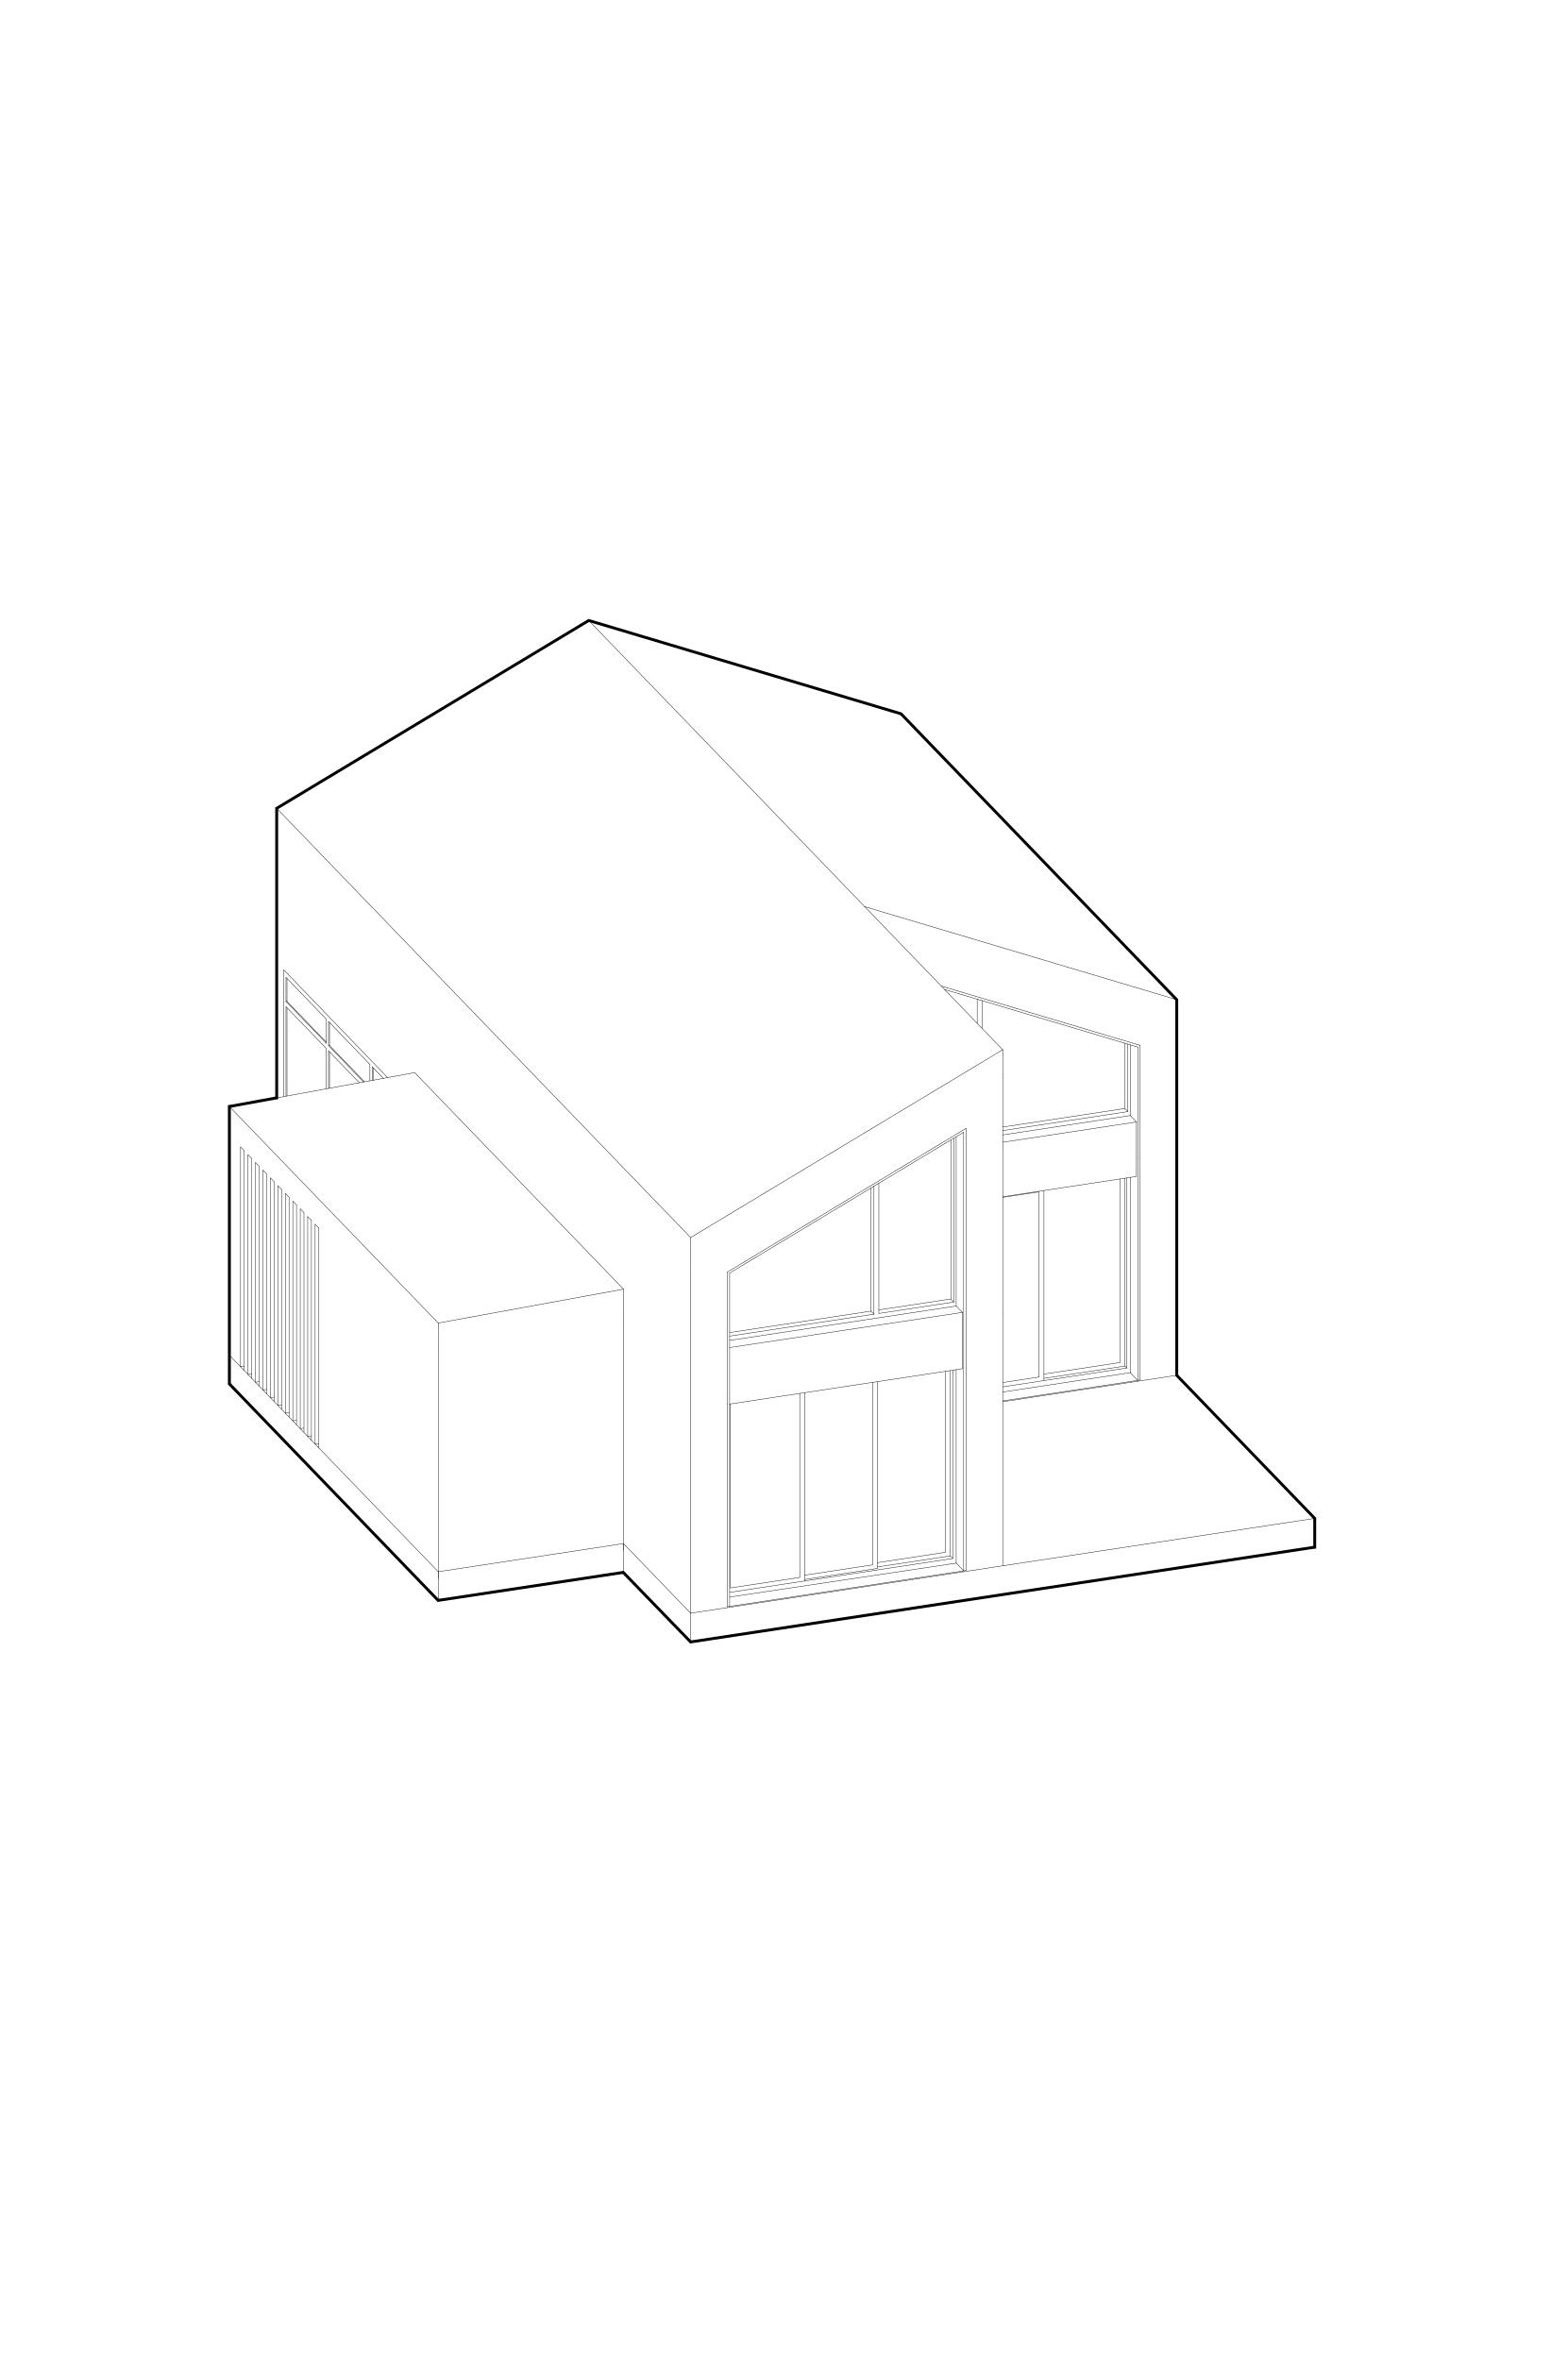
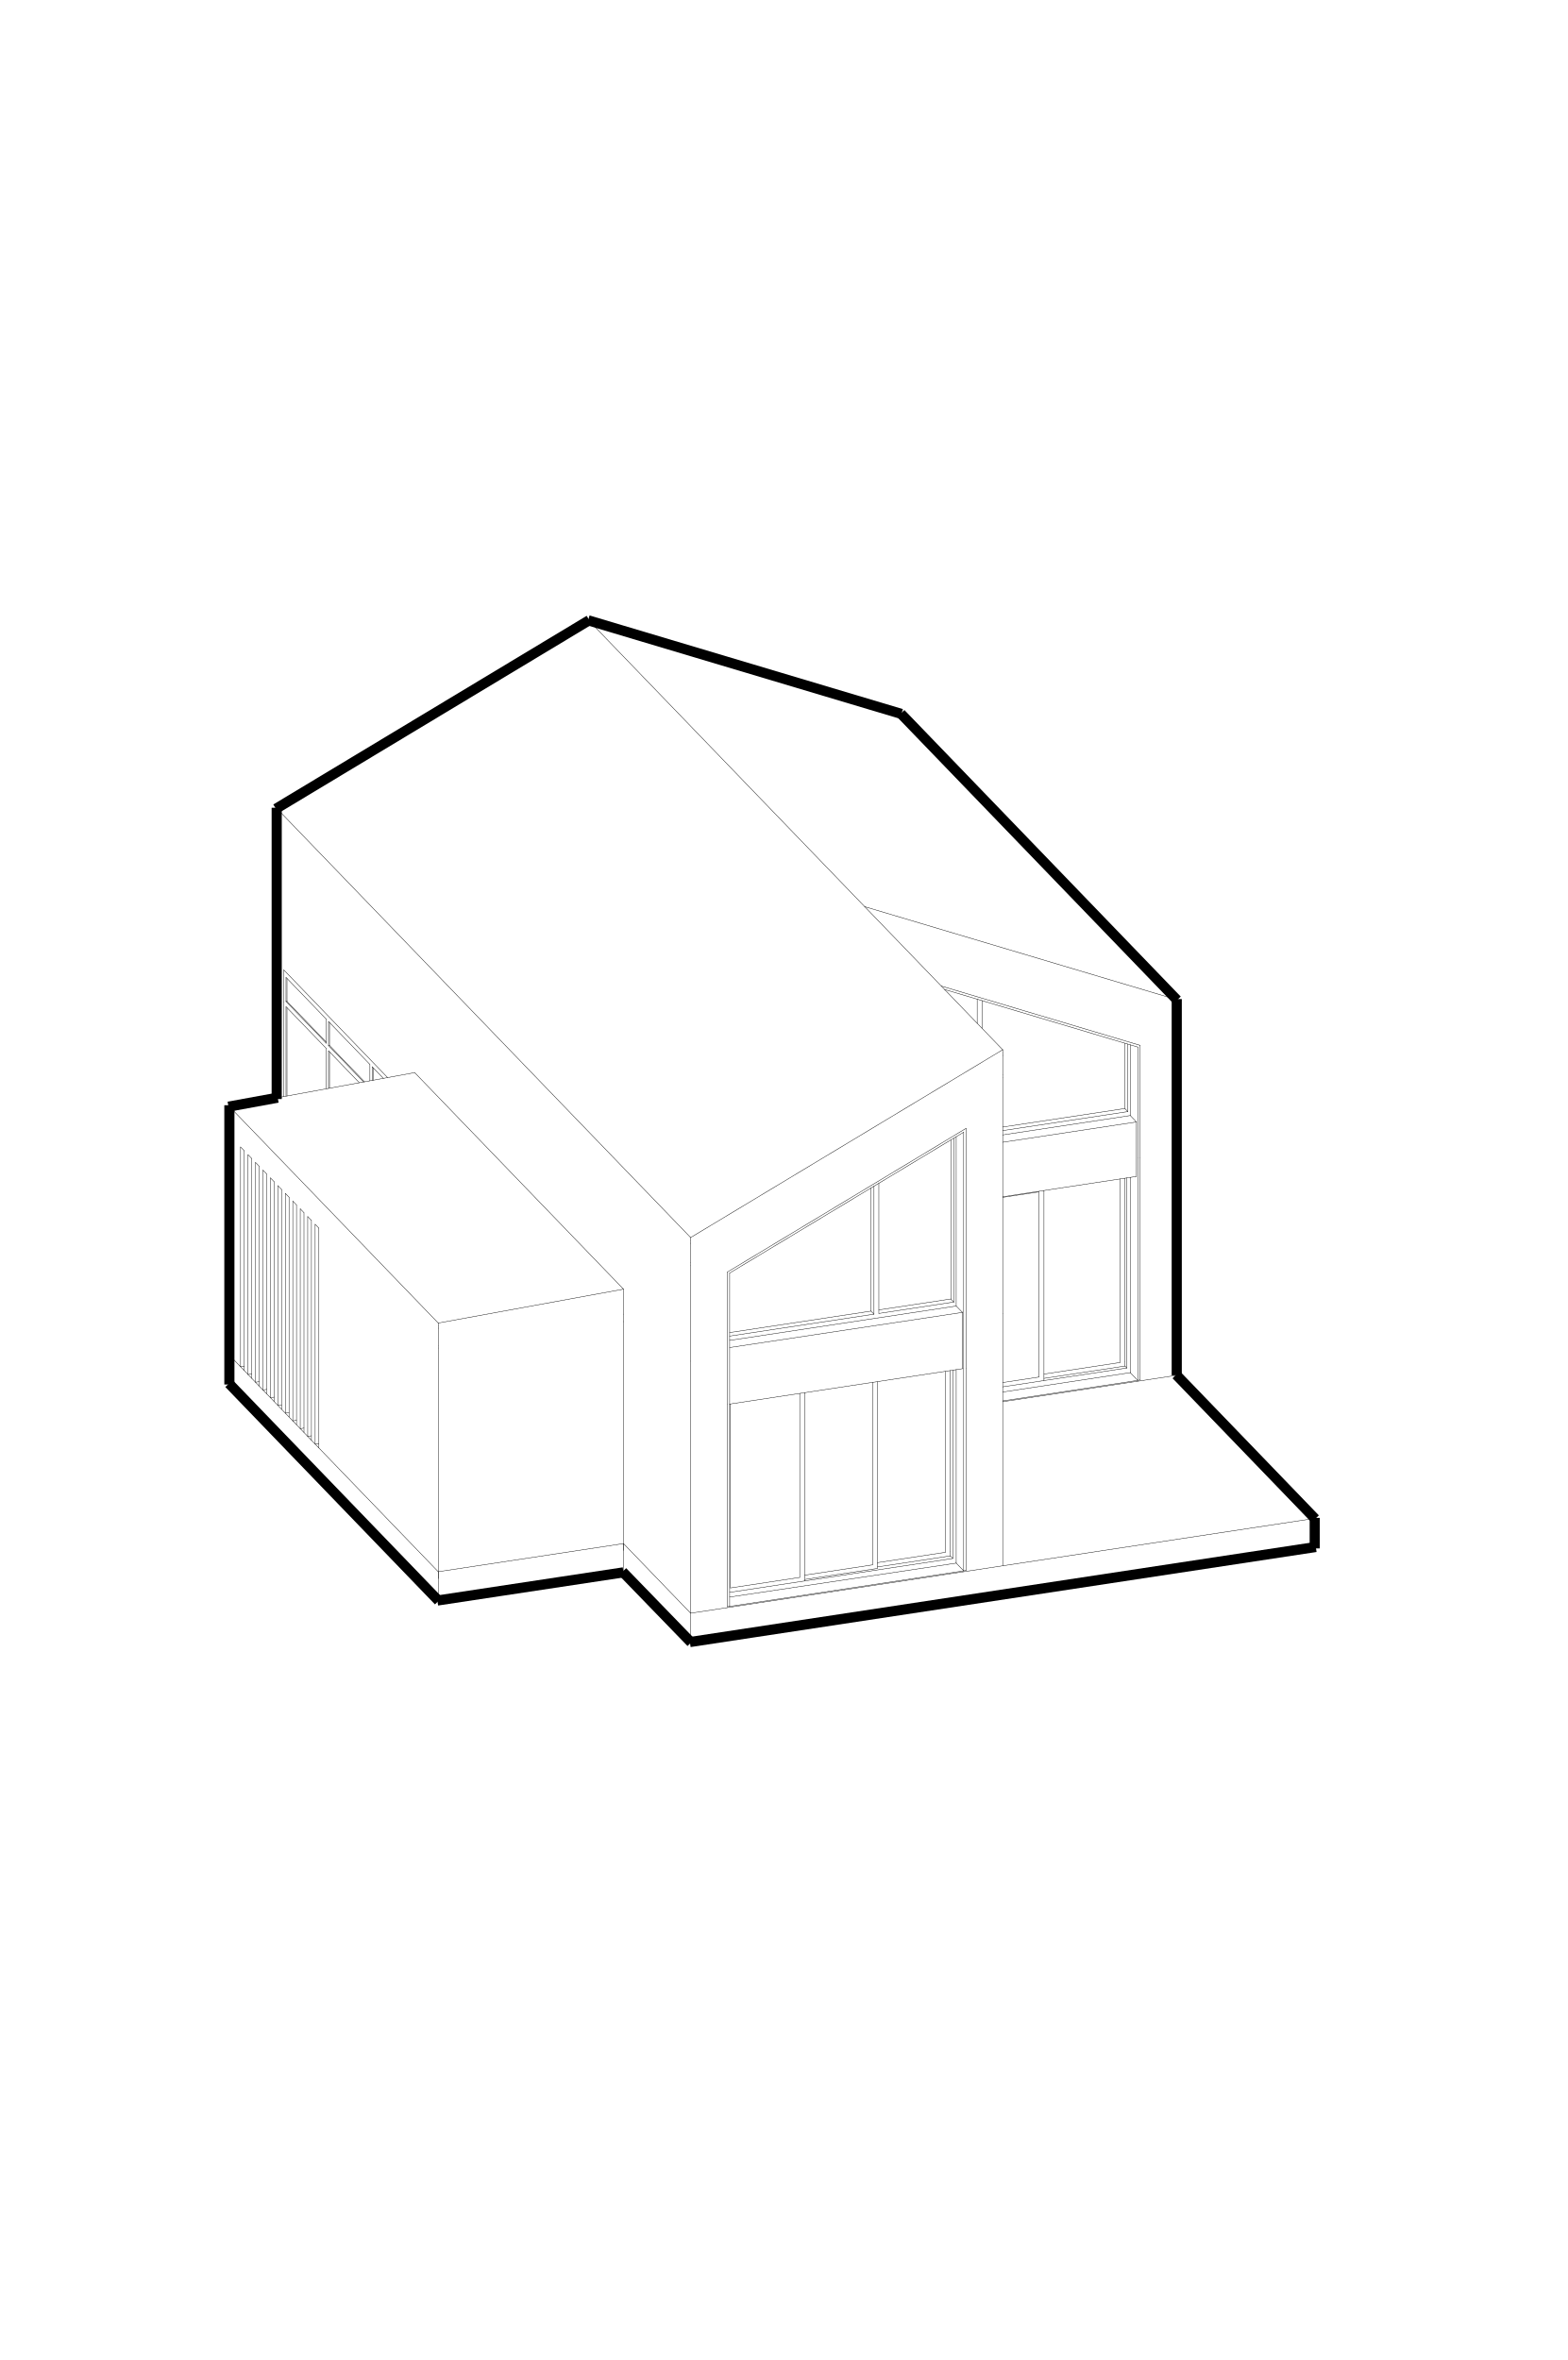
<svg xmlns="http://www.w3.org/2000/svg" id="Warstwa_1" viewBox="0 0 542 816">
  <defs>
    <style>
-       .cls-1 {
-         stroke-miterlimit: 10;
-       }
+ .cls-1 {
+   stroke: #000;
+   stroke-miterlimit: 10;
+   stroke-width: 3.5px;
+   fill: none;
+ }

      .cls-1, .cls-2 {
        stroke: #000;
      }

      .cls-1, .cls-2, .cls-3 {
        fill: none;
      }

      .cls-2 {
        stroke-linecap: round;
        stroke-linejoin: round;
        stroke-width: .14px;
      }

      .cls-3 {
        clip-rule: evenodd;
      }

      .cls-4 {
        clip-path: url(#clippath);
      }
    </style>
    <clipPath id="clippath">
      <polyline class="cls-3" points="0 0 542 0 542 816 0 816 0 0" />
    </clipPath>
  </defs>
  <g class="cls-4">
    <line class="cls-2" x1="113.93" y1="363.67" x2="113.93" y2="376.26" />
    <line class="cls-2" x1="113.59" y1="376.32" x2="113.59" y2="363.32" />
    <line class="cls-2" x1="112.82" y1="376.46" x2="112.82" y2="362.52" />
    <line class="cls-2" x1="113.59" y1="353.19" x2="127.9" y2="368.04" />
    <line class="cls-2" x1="128.68" y1="368.84" x2="132.54" y2="372.85" />
    <line class="cls-2" x1="99.23" y1="348.43" x2="99.23" y2="378.94" />
    <line class="cls-2" x1="98.89" y1="379.01" x2="98.89" y2="348.08" />
    <line class="cls-2" x1="98.12" y1="379.15" x2="98.12" y2="346.38" />
    <line class="cls-2" x1="406.87" y1="345.66" x2="406.87" y2="475.53" />
    <line class="cls-2" x1="406.19" y1="475.63" x2="406.87" y2="475.53" />
    <line class="cls-2" x1="406.19" y1="475.63" x2="346.69" y2="484.67" />
    <line class="cls-2" x1="346.69" y1="541.39" x2="346.69" y2="454.28" />
    <line class="cls-2" x1="238.79" y1="470.66" x2="238.79" y2="557.78" />
    <line class="cls-2" x1="251.44" y1="555.56" x2="251.44" y2="485.6" />
    <line class="cls-2" x1="252.28" y1="555.43" x2="252.28" y2="485.47" />
    <line class="cls-2" x1="252.57" y1="549.05" x2="252.57" y2="485.42" />
    <line class="cls-2" x1="278.19" y1="545.15" x2="278.19" y2="481.54" />
    <line class="cls-2" x1="276.51" y1="481.79" x2="276.51" y2="545.41" />
    <line class="cls-2" x1="278.19" y1="546.64" x2="278.19" y2="545.15" />
    <line class="cls-2" x1="276.51" y1="545.41" x2="252.57" y2="549.05" />
    <line class="cls-2" x1="252.28" y1="550.58" x2="278.19" y2="546.64" />
    <line class="cls-2" x1="303.38" y1="540.81" x2="303.38" y2="477.71" />
    <line class="cls-2" x1="301.7" y1="477.96" x2="301.7" y2="541.07" />
    <line class="cls-2" x1="303.38" y1="542.31" x2="303.38" y2="540.81" />
    <line class="cls-2" x1="301.7" y1="541.07" x2="278.19" y2="544.64" />
    <line class="cls-2" x1="278.19" y1="546.13" x2="303.38" y2="542.31" />
    <line class="cls-2" x1="328.58" y1="536.48" x2="328.58" y2="473.88" />
    <line class="cls-2" x1="326.89" y1="474.14" x2="326.89" y2="536.73" />
    <line class="cls-2" x1="328.58" y1="537.97" x2="328.58" y2="536.48" />
    <line class="cls-2" x1="326.89" y1="536.73" x2="303.38" y2="540.3" />
    <line class="cls-2" x1="303.38" y1="541.79" x2="328.58" y2="537.97" />
    <line class="cls-2" x1="329.44" y1="538.86" x2="278.19" y2="546.64" />
    <line class="cls-2" x1="329.44" y1="473.75" x2="329.44" y2="538.86" />
    <line class="cls-2" x1="329.44" y1="538.86" x2="328.58" y2="537.97" />
    <line class="cls-2" x1="330.62" y1="540.17" x2="330.62" y2="540.47" />
    <line class="cls-2" x1="330.62" y1="473.57" x2="330.62" y2="540.17" />
    <line class="cls-2" x1="333.2" y1="473.18" x2="333.2" y2="543.14" />
    <line class="cls-2" x1="334.04" y1="543.01" x2="334.04" y2="473.05" />
    <line class="cls-2" x1="334.04" y1="543.01" x2="251.44" y2="555.56" />
    <line class="cls-2" x1="360.96" y1="475.86" x2="360.96" y2="411.83" />
    <line class="cls-2" x1="359.28" y1="412.09" x2="359.28" y2="476.12" />
    <line class="cls-2" x1="360.96" y1="477.35" x2="360.96" y2="475.86" />
    <line class="cls-2" x1="359.28" y1="476.12" x2="346.69" y2="478.03" />
    <line class="cls-2" x1="346.69" y1="479.52" x2="360.96" y2="477.35" />
    <line class="cls-2" x1="346.69" y1="414" x2="359.28" y2="412.09" />
    <line class="cls-2" x1="360.96" y1="411.83" x2="360.96" y2="411.63" />
    <line class="cls-2" x1="388.98" y1="470.84" x2="388.98" y2="407.38" />
    <line class="cls-2" x1="387.29" y1="407.63" x2="387.29" y2="471.1" />
    <line class="cls-2" x1="388.98" y1="472.33" x2="388.98" y2="470.84" />
    <line class="cls-2" x1="387.29" y1="471.1" x2="360.96" y2="475.1" />
    <line class="cls-2" x1="360.96" y1="476.59" x2="388.98" y2="472.33" />
    <line class="cls-2" x1="389.62" y1="407.28" x2="389.62" y2="473" />
    <line class="cls-2" x1="389.62" y1="473" x2="388.98" y2="472.33" />
    <line class="cls-2" x1="389.62" y1="473" x2="360.96" y2="477.35" />
    <line class="cls-2" x1="390.8" y1="474.31" x2="390.8" y2="474.61" />
    <line class="cls-2" x1="390.8" y1="407.1" x2="390.8" y2="474.31" />
    <line class="cls-2" x1="393.38" y1="400.45" x2="393.38" y2="477.28" />
    <line class="cls-2" x1="394.23" y1="477.15" x2="394.23" y2="400.32" />
    <line class="cls-2" x1="394.23" y1="477.15" x2="346.69" y2="484.38" />
    <line class="cls-2" x1="392.94" y1="406.77" x2="392.94" y2="387.93" />
    <line class="cls-2" x1="346.69" y1="389.69" x2="388.93" y2="383.28" />
    <line class="cls-2" x1="388.93" y1="383.28" x2="388.93" y2="360.71" />
    <line class="cls-2" x1="389.96" y1="384.35" x2="346.69" y2="390.92" />
    <line class="cls-2" x1="389.96" y1="384.35" x2="388.93" y2="383.28" />
    <line class="cls-2" x1="389.96" y1="361.02" x2="389.96" y2="384.35" />
    <line class="cls-2" x1="390.8" y1="361.26" x2="390.8" y2="385.71" />
    <line class="cls-2" x1="390.8" y1="385.71" x2="392.94" y2="387.93" />
    <line class="cls-2" x1="252.28" y1="461.97" x2="302.19" y2="454.39" />
    <line class="cls-2" x1="303.87" y1="454.14" x2="329.78" y2="450.2" />
    <line class="cls-2" x1="328.75" y1="449.14" x2="303.87" y2="452.91" />
    <line class="cls-2" x1="301.15" y1="453.33" x2="252.28" y2="460.75" />
    <line class="cls-2" x1="328.75" y1="394.15" x2="328.75" y2="449.14" />
    <line class="cls-2" x1="329.78" y1="450.2" x2="328.75" y2="449.14" />
    <line class="cls-2" x1="329.78" y1="450.2" x2="329.78" y2="393.53" />
    <line class="cls-2" x1="330.62" y1="451.57" x2="330.62" y2="393.02" />
    <line class="cls-2" x1="332.69" y1="453.72" x2="332.62" y2="453.64" />
    <line class="cls-2" x1="332.76" y1="453.78" x2="330.62" y2="451.57" />
    <line class="cls-2" x1="238.79" y1="437.6" x2="238.79" y2="470.66" />
    <line class="cls-2" x1="346.69" y1="454.28" x2="346.69" y2="372.65" />
    <line class="cls-2" x1="95.67" y1="332.82" x2="95.67" y2="289.18" />
    <line class="cls-2" x1="134.01" y1="372.58" x2="98.12" y2="335.36" />
    <line class="cls-2" x1="143.38" y1="370.87" x2="215.58" y2="445.74" />
    <line class="cls-2" x1="215.58" y1="445.74" x2="215.58" y2="454.39" />
    <line class="cls-2" x1="113.59" y1="361.53" x2="113.93" y2="361.48" />
    <line class="cls-2" x1="113.93" y1="361.48" x2="126.04" y2="374.04" />
    <line class="cls-2" x1="125.71" y1="374.1" x2="113.59" y2="361.53" />
    <line class="cls-2" x1="124.24" y1="374.37" x2="113.59" y2="363.32" />
    <line class="cls-2" x1="129.01" y1="369.19" x2="129.01" y2="373.5" />
    <line class="cls-2" x1="128.68" y1="373.56" x2="128.68" y2="368.84" />
    <line class="cls-2" x1="127.9" y1="373.7" x2="127.9" y2="368.04" />
    <line class="cls-2" x1="95.67" y1="379.6" x2="95.67" y2="332.82" />
    <line class="cls-2" x1="215.58" y1="543.66" x2="238.79" y2="567.72" />
    <line class="cls-2" x1="454.58" y1="528.04" x2="454.58" y2="525.6" />
    <line class="cls-2" x1="454.58" y1="534.21" x2="454.58" y2="533.85" />
    <line class="cls-2" x1="238.79" y1="567.72" x2="454.58" y2="534.95" />
    <line class="cls-2" x1="454.58" y1="534.95" x2="454.58" y2="534.21" />
    <line class="cls-2" x1="238.79" y1="557.78" x2="454.58" y2="525" />
    <line class="cls-2" x1="454.58" y1="525" x2="406.87" y2="475.53" />
    <line class="cls-2" x1="454.58" y1="525.6" x2="454.58" y2="525" />
    <line class="cls-2" x1="454.58" y1="534.95" x2="454.58" y2="525" />
    <line class="cls-2" x1="79.31" y1="471.6" x2="79.31" y2="469.16" />
    <line class="cls-2" x1="79.31" y1="477.77" x2="79.31" y2="477.41" />
    <line class="cls-2" x1="79.31" y1="478.51" x2="151.52" y2="553.39" />
    <line class="cls-2" x1="79.31" y1="478.51" x2="79.31" y2="477.77" />
    <line class="cls-2" x1="110.26" y1="499.12" x2="108.97" y2="499.31" />
    <line class="cls-2" x1="84.47" y1="472.38" x2="83.18" y2="472.58" />
    <line class="cls-2" x1="87.05" y1="475.05" x2="85.76" y2="475.25" />
    <line class="cls-2" x1="89.63" y1="477.73" x2="88.34" y2="477.92" />
    <line class="cls-2" x1="92.21" y1="480.4" x2="90.92" y2="480.6" />
    <line class="cls-2" x1="94.79" y1="483.08" x2="93.5" y2="483.27" />
    <line class="cls-2" x1="97.37" y1="485.75" x2="96.08" y2="485.94" />
    <line class="cls-2" x1="99.94" y1="488.42" x2="98.66" y2="488.62" />
    <line class="cls-2" x1="102.52" y1="491.1" x2="101.23" y2="491.29" />
    <line class="cls-2" x1="105.1" y1="493.77" x2="103.81" y2="493.97" />
    <line class="cls-2" x1="107.68" y1="496.45" x2="106.39" y2="496.64" />
    <line class="cls-2" x1="79.31" y1="477.41" x2="79.31" y2="471.6" />
    <line class="cls-2" x1="151.52" y1="553.39" x2="215.58" y2="543.66" />
    <line class="cls-2" x1="110.26" y1="424.65" x2="110.26" y2="500.65" />
    <line class="cls-2" x1="151.52" y1="543.44" x2="79.31" y2="468.56" />
    <line class="cls-2" x1="151.52" y1="545.82" x2="151.52" y2="466.11" />
    <line class="cls-2" x1="215.58" y1="456.8" x2="215.58" y2="454.39" />
    <line class="cls-2" x1="215.58" y1="456.8" x2="215.58" y2="457.17" />
    <line class="cls-2" x1="151.52" y1="543.44" x2="215.58" y2="533.71" />
    <line class="cls-2" x1="151.52" y1="466.11" x2="151.52" y2="465.27" />
    <line class="cls-2" x1="79.31" y1="391.23" x2="79.31" y2="390.4" />
    <line class="cls-2" x1="151.52" y1="465.27" x2="151.52" y2="459.46" />
    <line class="cls-2" x1="79.31" y1="390.4" x2="79.31" y2="384.59" />
    <line class="cls-2" x1="151.52" y1="459.46" x2="151.52" y2="459.1" />
    <line class="cls-2" x1="79.31" y1="384.59" x2="79.31" y2="384.23" />
    <line class="cls-2" x1="79.31" y1="384.23" x2="79.31" y2="383.48" />
    <line class="cls-2" x1="151.52" y1="459.1" x2="151.52" y2="458.36" />
    <line class="cls-2" x1="143.38" y1="370.87" x2="79.31" y2="382.59" />
    <line class="cls-2" x1="79.31" y1="382.59" x2="151.52" y2="457.46" />
    <line class="cls-2" x1="151.52" y1="457.46" x2="215.58" y2="445.74" />
    <line class="cls-2" x1="79.31" y1="383.48" x2="79.31" y2="382.59" />
    <line class="cls-2" x1="151.52" y1="458.36" x2="151.52" y2="457.46" />
    <line class="cls-2" x1="238.79" y1="557.78" x2="215.58" y2="533.71" />
    <line class="cls-2" x1="215.58" y1="457.17" x2="215.58" y2="536.09" />
    <line class="cls-2" x1="113.93" y1="353.54" x2="113.93" y2="361.48" />
    <line class="cls-2" x1="113.59" y1="361.53" x2="113.59" y2="353.19" />
    <line class="cls-2" x1="112.82" y1="360.73" x2="112.82" y2="352.39" />
    <line class="cls-2" x1="98.89" y1="346.29" x2="99.23" y2="346.24" />
    <line class="cls-2" x1="99.23" y1="346.24" x2="112.82" y2="360.33" />
    <line class="cls-2" x1="112.82" y1="360.73" x2="98.89" y2="346.29" />
    <line class="cls-2" x1="112.82" y1="362.52" x2="98.89" y2="348.08" />
    <line class="cls-2" x1="98.89" y1="337.95" x2="112.82" y2="352.39" />
    <line class="cls-2" x1="99.23" y1="338.3" x2="99.23" y2="346.24" />
    <line class="cls-2" x1="98.89" y1="346.29" x2="98.89" y2="337.95" />
    <line class="cls-2" x1="98.12" y1="346.38" x2="98.12" y2="335.36" />
    <line class="cls-2" x1="191.08" y1="378.43" x2="238.79" y2="427.9" />
    <line class="cls-2" x1="238.79" y1="427.9" x2="346.69" y2="362.96" />
    <line class="cls-2" x1="346.69" y1="362.96" x2="298.98" y2="313.49" />
    <line class="cls-2" x1="346.69" y1="363.96" x2="346.69" y2="362.96" />
    <line class="cls-2" x1="238.79" y1="428.9" x2="238.79" y2="427.9" />
    <line class="cls-2" x1="346.69" y1="364.8" x2="346.69" y2="363.96" />
    <line class="cls-2" x1="238.79" y1="429.74" x2="238.79" y2="428.9" />
    <line class="cls-2" x1="346.69" y1="365.2" x2="346.69" y2="364.8" />
    <line class="cls-2" x1="238.79" y1="430.14" x2="238.79" y2="429.74" />
    <line class="cls-2" x1="346.69" y1="371.72" x2="346.69" y2="365.2" />
    <line class="cls-2" x1="238.79" y1="436.66" x2="238.79" y2="430.14" />
    <line class="cls-2" x1="346.69" y1="372.65" x2="346.69" y2="371.72" />
    <line class="cls-2" x1="238.79" y1="437.6" x2="238.79" y2="436.66" />
    <line class="cls-2" x1="203.56" y1="214.54" x2="95.67" y2="279.49" />
    <line class="cls-2" x1="95.67" y1="279.49" x2="191.08" y2="378.43" />
    <line class="cls-2" x1="298.98" y1="313.49" x2="203.56" y2="214.54" />
    <line class="cls-2" x1="95.67" y1="280.49" x2="95.67" y2="279.49" />
    <line class="cls-2" x1="95.67" y1="281.33" x2="95.67" y2="280.49" />
    <line class="cls-2" x1="95.67" y1="281.73" x2="95.67" y2="281.33" />
    <line class="cls-2" x1="95.67" y1="288.25" x2="95.67" y2="281.73" />
    <line class="cls-2" x1="95.67" y1="289.18" x2="95.67" y2="288.25" />
    <line class="cls-2" x1="298.98" y1="313.49" x2="406.87" y2="345.66" />
    <line class="cls-2" x1="406.87" y1="345.66" x2="311.45" y2="246.72" />
    <line class="cls-2" x1="311.45" y1="246.72" x2="203.56" y2="214.54" />
    <line class="cls-2" x1="392.94" y1="387.93" x2="346.69" y2="394.95" />
    <line class="cls-2" x1="392.94" y1="406.77" x2="346.69" y2="413.8" />
    <line class="cls-2" x1="332.76" y1="473.25" x2="252.28" y2="485.47" />
    <line class="cls-2" x1="303.87" y1="454.14" x2="303.87" y2="409.13" />
    <line class="cls-2" x1="302.19" y1="454.39" x2="302.19" y2="410.14" />
    <line class="cls-2" x1="301.15" y1="453.33" x2="302.19" y2="454.39" />
    <line class="cls-2" x1="339.55" y1="355.56" x2="339.55" y2="345.98" />
    <line class="cls-2" x1="337.87" y1="353.82" x2="337.87" y2="345.48" />
    <line class="cls-2" x1="108.97" y1="499.31" x2="108.97" y2="423.32" />
    <line class="cls-2" x1="107.68" y1="497.98" x2="107.68" y2="421.98" />
    <line class="cls-2" x1="106.39" y1="496.64" x2="106.39" y2="420.64" />
    <line class="cls-2" x1="105.1" y1="495.3" x2="105.1" y2="419.31" />
    <line class="cls-2" x1="103.81" y1="493.97" x2="103.81" y2="417.97" />
    <line class="cls-2" x1="102.52" y1="492.63" x2="102.52" y2="416.63" />
    <line class="cls-2" x1="90.92" y1="480.6" x2="90.92" y2="404.6" />
    <line class="cls-2" x1="89.63" y1="479.26" x2="89.63" y2="403.26" />
    <line class="cls-2" x1="96.08" y1="485.94" x2="96.08" y2="409.95" />
    <line class="cls-2" x1="94.79" y1="484.61" x2="94.79" y2="408.61" />
    <line class="cls-2" x1="93.5" y1="483.27" x2="93.5" y2="407.27" />
    <line class="cls-2" x1="92.21" y1="481.93" x2="92.21" y2="405.94" />
    <line class="cls-2" x1="98.66" y1="488.62" x2="98.66" y2="412.62" />
    <line class="cls-2" x1="97.37" y1="487.28" x2="97.37" y2="411.28" />
    <line class="cls-2" x1="101.23" y1="491.29" x2="101.23" y2="415.3" />
    <line class="cls-2" x1="99.94" y1="489.96" x2="99.94" y2="413.96" />
    <line class="cls-2" x1="83.18" y1="472.58" x2="83.18" y2="396.58" />
    <line class="cls-2" x1="85.76" y1="475.25" x2="85.76" y2="399.25" />
    <line class="cls-2" x1="84.47" y1="473.91" x2="84.47" y2="397.91" />
    <line class="cls-2" x1="88.34" y1="477.92" x2="88.34" y2="401.92" />
    <line class="cls-2" x1="87.05" y1="476.59" x2="87.05" y2="400.59" />
    <line class="cls-2" x1="79.31" y1="469.16" x2="79.31" y2="391.23" />
    <line class="cls-2" x1="110.26" y1="424.65" x2="108.97" y2="423.32" />
    <line class="cls-2" x1="107.68" y1="421.98" x2="106.39" y2="420.64" />
    <line class="cls-2" x1="105.1" y1="419.31" x2="103.81" y2="417.97" />
    <line class="cls-2" x1="102.52" y1="416.63" x2="101.23" y2="415.3" />
    <line class="cls-2" x1="99.95" y1="413.96" x2="98.66" y2="412.62" />
    <line class="cls-2" x1="97.37" y1="411.28" x2="96.08" y2="409.95" />
    <line class="cls-2" x1="94.79" y1="408.61" x2="93.5" y2="407.27" />
    <line class="cls-2" x1="92.21" y1="405.94" x2="90.92" y2="404.6" />
    <line class="cls-2" x1="89.63" y1="403.26" x2="88.34" y2="401.92" />
    <line class="cls-2" x1="87.05" y1="400.59" x2="85.76" y2="399.25" />
    <line class="cls-2" x1="84.47" y1="397.91" x2="83.18" y2="396.58" />
    <line class="cls-2" x1="215.58" y1="543.66" x2="215.58" y2="533.71" />
    <line class="cls-2" x1="151.52" y1="553.39" x2="151.52" y2="543.44" />
    <line class="cls-2" x1="238.79" y1="567.72" x2="238.79" y2="557.78" />
    <line class="cls-2" x1="390.8" y1="474.61" x2="346.69" y2="481.31" />
    <line class="cls-2" x1="252.28" y1="463.46" x2="330.62" y2="451.57" />
    <line class="cls-2" x1="301.15" y1="453.33" x2="301.15" y2="410.76" />
    <line class="cls-2" x1="332.76" y1="473.25" x2="332.76" y2="453.78" />
    <line class="cls-2" x1="332.76" y1="453.78" x2="252.28" y2="465.93" />
    <line class="cls-2" x1="325.45" y1="340.94" x2="394.23" y2="361.45" />
    <line class="cls-2" x1="394.23" y1="361.45" x2="394.23" y2="400.32" />
    <line class="cls-2" x1="326.59" y1="342.12" x2="393.38" y2="362.04" />
    <line class="cls-2" x1="393.38" y1="362.04" x2="393.38" y2="400.42" />
    <line class="cls-2" x1="390.8" y1="385.71" x2="346.69" y2="392.41" />
    <line class="cls-2" x1="251.44" y1="485.6" x2="251.44" y2="439.86" />
    <line class="cls-2" x1="251.44" y1="439.86" x2="334.04" y2="390.13" />
    <line class="cls-2" x1="334.04" y1="390.13" x2="334.04" y2="473.05" />
    <line class="cls-2" x1="333.2" y1="473.18" x2="333.2" y2="391.47" />
    <line class="cls-2" x1="333.2" y1="391.47" x2="252.28" y2="440.18" />
    <line class="cls-2" x1="252.28" y1="440.18" x2="252.28" y2="485.47" />
    <line class="cls-2" x1="330.62" y1="540.47" x2="333.2" y2="543.14" />
    <line class="cls-2" x1="330.62" y1="540.47" x2="252.28" y2="552.2" />
    <line class="cls-2" x1="390.8" y1="474.61" x2="393.38" y2="477.28" />
  </g>
  <line class="cls-1" x1="203.75" y1="214.43" x2="95.4" y2="279.65" />
  <line class="cls-1" x1="311.68" y1="246.85" x2="203.35" y2="214.48" />
  <line class="cls-1" x1="406.87" y1="475.53" x2="406.87" y2="345.44" />
  <line class="cls-1" x1="406.99" y1="345.79" x2="311.45" y2="246.72" />
  <line class="cls-1" x1="454.74" y1="525.17" x2="406.68" y2="475.34" />
  <line class="cls-1" x1="454.95" y1="534.89" x2="238.53" y2="567.76" />
  <line class="cls-1" x1="215.25" y1="543.43" x2="238.97" y2="567.91" />
  <line class="cls-1" x1="151.22" y1="553.4" x2="215.58" y2="543.66" />
  <line class="cls-1" x1="79.17" y1="478.36" x2="151.65" y2="553.52" />
  <line class="cls-1" x1="79.31" y1="382.15" x2="79.31" y2="478.71" />
  <line class="cls-1" x1="96.02" y1="379.53" x2="79.01" y2="382.64" />
  <line class="cls-1" x1="95.67" y1="279.29" x2="95.67" y2="380.01" />
  <line class="cls-1" x1="454.58" y1="535.38" x2="454.58" y2="524.82" />
</svg>
